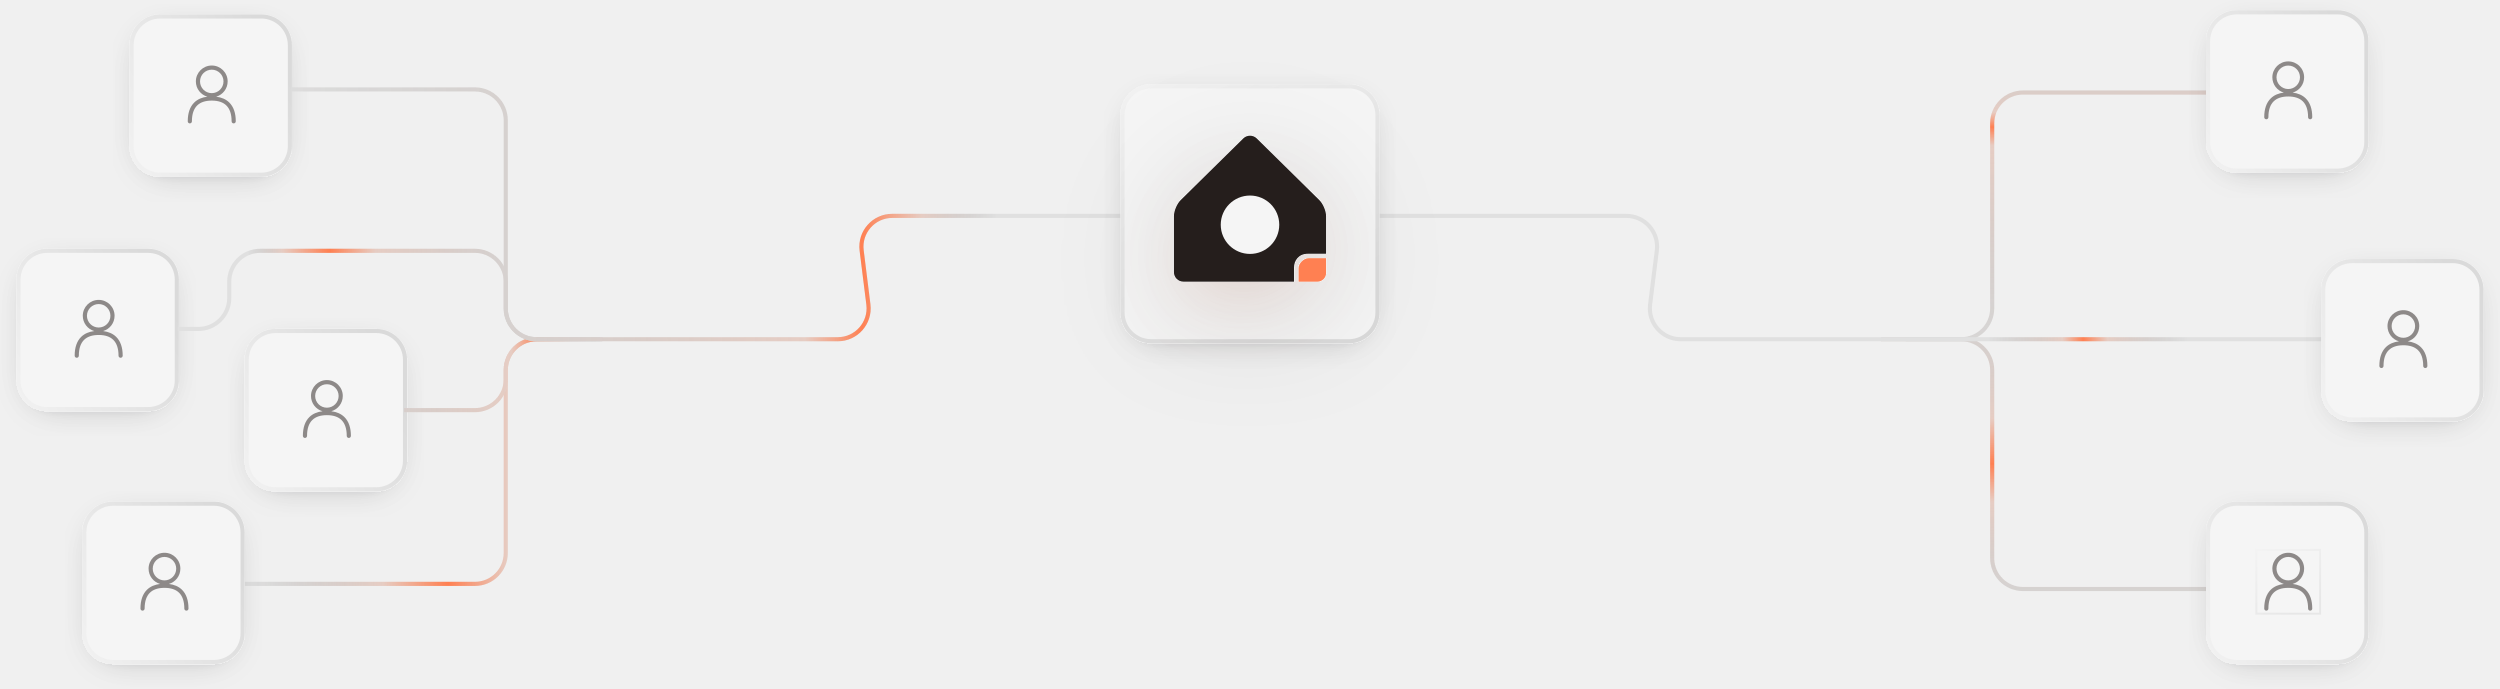
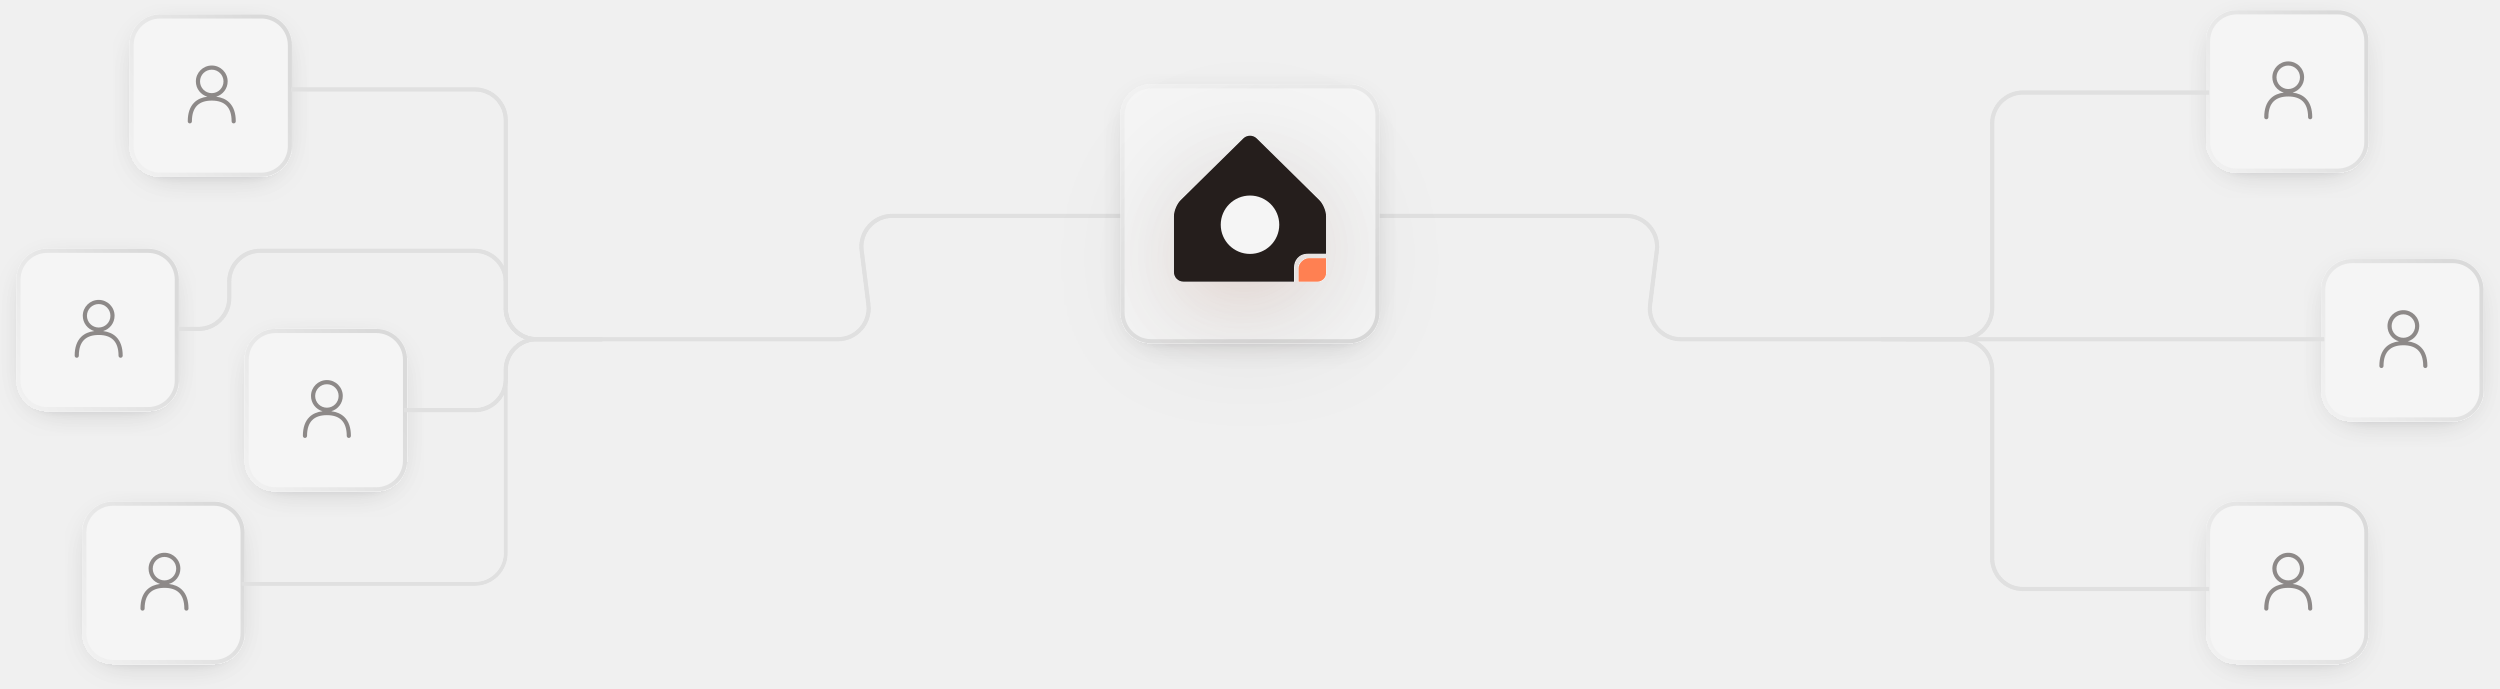
<svg xmlns="http://www.w3.org/2000/svg" width="1216" height="335" viewBox="0 0 1216 335" fill="none">
  <g filter="url(#filter0_ddd_683_6757)">
    <rect x="63" y="85.999" width="79" height="79" rx="15" transform="rotate(-90 63 85.9985)" fill="#F5F5F5" />
    <rect x="64" y="84.999" width="77" height="77" rx="14" transform="rotate(-90 64 84.9985)" stroke="url(#paint0_linear_683_6757)" stroke-width="2" />
  </g>
  <g opacity="0.5">
    <rect width="32" height="32" transform="translate(87 29.9985)" fill="white" fill-opacity="0.01" />
    <path fill-rule="evenodd" clip-rule="evenodd" d="M103 31.865C98.729 31.865 95.267 35.328 95.267 39.599C95.267 43.125 97.627 46.1 100.853 47.03C98.306 47.34 96.121 48.241 94.475 49.863C92.381 51.928 91.32 55.001 91.32 59.012C91.32 59.571 91.774 60.025 92.333 60.025C92.893 60.025 93.347 59.571 93.347 59.012C93.347 55.342 94.313 52.869 95.898 51.307C97.486 49.742 99.857 48.932 103 48.932C106.143 48.932 108.514 49.742 110.102 51.307C111.687 52.869 112.653 55.342 112.653 59.012C112.653 59.571 113.107 60.025 113.667 60.025C114.226 60.025 114.68 59.571 114.68 59.012C114.68 55.001 113.619 51.928 111.525 49.863C109.879 48.241 107.694 47.34 105.147 47.03C108.373 46.1 110.733 43.125 110.733 39.599C110.733 35.328 107.271 31.865 103 31.865ZM97.293 39.599C97.293 36.447 99.848 33.892 103 33.892C106.152 33.892 108.707 36.447 108.707 39.599C108.707 42.75 106.152 45.305 103 45.305C99.848 45.305 97.293 42.75 97.293 39.599Z" fill="#251E1C" />
  </g>
  <g filter="url(#filter1_ddd_683_6757)">
    <rect x="8" y="199.999" width="79" height="79" rx="15" transform="rotate(-90 8 199.999)" fill="#F5F5F5" />
    <rect x="9" y="198.999" width="77" height="77" rx="14" transform="rotate(-90 9 198.999)" stroke="url(#paint1_linear_683_6757)" stroke-width="2" />
  </g>
  <g opacity="0.5">
    <rect width="32" height="32" transform="translate(32 143.999)" fill="white" fill-opacity="0.01" />
    <path fill-rule="evenodd" clip-rule="evenodd" d="M48 145.865C43.729 145.865 40.267 149.328 40.267 153.599C40.267 157.125 42.627 160.1 45.853 161.03C43.306 161.34 41.121 162.241 39.475 163.863C37.381 165.928 36.32 169.001 36.32 173.012C36.32 173.571 36.774 174.025 37.333 174.025C37.893 174.025 38.347 173.571 38.347 173.012C38.347 169.342 39.313 166.869 40.898 165.307C42.486 163.742 44.857 162.932 48 162.932C51.143 162.932 53.514 163.742 55.102 165.307C56.687 166.869 57.653 169.342 57.653 173.012C57.653 173.571 58.107 174.025 58.667 174.025C59.226 174.025 59.68 173.571 59.68 173.012C59.68 169.001 58.619 165.928 56.525 163.863C54.879 162.241 52.694 161.34 50.147 161.03C53.373 160.1 55.733 157.125 55.733 153.599C55.733 149.328 52.271 145.865 48 145.865ZM42.293 153.599C42.293 150.447 44.848 147.892 48 147.892C51.152 147.892 53.707 150.447 53.707 153.599C53.707 156.75 51.152 159.305 48 159.305C44.848 159.305 42.293 156.75 42.293 153.599Z" fill="#251E1C" />
  </g>
  <g filter="url(#filter2_ddd_683_6757)">
    <rect x="119" y="238.999" width="79" height="79" rx="15" transform="rotate(-90 119 238.999)" fill="#F5F5F5" />
    <rect x="120" y="237.999" width="77" height="77" rx="14" transform="rotate(-90 120 237.999)" stroke="url(#paint2_linear_683_6757)" stroke-width="2" />
  </g>
  <g opacity="0.5">
    <rect width="32" height="32" transform="translate(143 182.999)" fill="white" fill-opacity="0.01" />
    <path fill-rule="evenodd" clip-rule="evenodd" d="M159 184.865C154.729 184.865 151.267 188.328 151.267 192.599C151.267 196.125 153.627 199.1 156.853 200.03C154.306 200.34 152.121 201.241 150.475 202.863C148.381 204.928 147.32 208.001 147.32 212.012C147.32 212.571 147.774 213.025 148.333 213.025C148.893 213.025 149.347 212.571 149.347 212.012C149.347 208.342 150.313 205.869 151.898 204.307C153.486 202.742 155.857 201.932 159 201.932C162.143 201.932 164.514 202.742 166.102 204.307C167.687 205.869 168.653 208.342 168.653 212.012C168.653 212.571 169.107 213.025 169.667 213.025C170.226 213.025 170.68 212.571 170.68 212.012C170.68 208.001 169.619 204.928 167.525 202.863C165.879 201.241 163.694 200.34 161.147 200.03C164.373 199.1 166.733 196.125 166.733 192.599C166.733 188.328 163.271 184.865 159 184.865ZM153.293 192.599C153.293 189.447 155.848 186.892 159 186.892C162.152 186.892 164.707 189.447 164.707 192.599C164.707 195.75 162.152 198.305 159 198.305C155.848 198.305 153.293 195.75 153.293 192.599Z" fill="#251E1C" />
  </g>
-   <path d="M117.5 283.999H231C239.284 283.999 246 277.283 246 268.999V179.999C246 171.714 252.716 164.999 261 164.999H293" stroke="#E0E0E0" stroke-width="2" />
-   <path d="M117.5 283.999H231C239.284 283.999 246 277.283 246 268.999V179.999C246 171.714 252.716 164.999 261 164.999H293" stroke="url(#paint3_linear_683_6757)" stroke-width="2" />
-   <path d="M196.5 199.499H231C239.284 199.499 246 192.783 246 184.499V179.999C246 171.714 252.716 164.999 261 164.999H293" stroke="#E0E0E0" stroke-width="2" />
-   <path d="M196.5 199.499H231C239.284 199.499 246 192.783 246 184.499V179.999C246 171.714 252.716 164.999 261 164.999H293" stroke="url(#paint4_linear_683_6757)" stroke-width="2" />
-   <path d="M86.5 159.999H96.5C104.784 159.999 111.5 153.283 111.5 144.999V136.999C111.5 128.714 118.216 121.999 126.5 121.999L231 121.999C239.284 121.999 246 128.714 246 136.999V149.999C246 158.283 252.716 164.999 261 164.999H293" stroke="#E0E0E0" stroke-width="2" />
-   <path d="M86.5 159.999H96.5C104.784 159.999 111.5 153.283 111.5 144.999V136.999C111.5 128.714 118.216 121.999 126.5 121.999L231 121.999C239.284 121.999 246 128.714 246 136.999V149.999C246 158.283 252.716 164.999 261 164.999H293" stroke="url(#paint5_linear_683_6757)" stroke-width="2" />
-   <path d="M141.5 43.498L231 43.498C239.284 43.498 246 50.214 246 58.498V121.999V149.999C246 158.283 252.716 164.999 261 164.999L293 164.999H407.508C416.531 164.999 423.512 157.091 422.392 148.138L419.108 121.859C417.988 112.906 424.969 104.999 433.992 104.999L552 104.999" stroke="#E0E0E0" stroke-width="2" />
-   <path d="M141.5 43.498L231 43.498C239.284 43.498 246 50.214 246 58.498V121.999V149.999C246 158.283 252.716 164.999 261 164.999L293 164.999H407.508C416.531 164.999 423.512 157.091 422.392 148.138L419.108 121.859C417.988 112.906 424.969 104.999 433.992 104.999L552 104.999" stroke="url(#paint6_linear_683_6757)" stroke-width="2" />
  <g filter="url(#filter3_ddd_683_6757)">
    <rect x="40" y="322.999" width="79" height="79" rx="15" transform="rotate(-90 40 322.999)" fill="#F5F5F5" />
    <rect x="41" y="321.999" width="77" height="77" rx="14" transform="rotate(-90 41 321.999)" stroke="url(#paint7_linear_683_6757)" stroke-width="2" />
  </g>
  <g opacity="0.5">
    <rect width="32" height="32" transform="translate(64 266.999)" fill="white" fill-opacity="0.01" />
    <path fill-rule="evenodd" clip-rule="evenodd" d="M80 268.865C75.729 268.865 72.267 272.328 72.267 276.599C72.267 280.125 74.627 283.1 77.853 284.03C75.306 284.34 73.121 285.241 71.475 286.863C69.381 288.928 68.32 292.001 68.32 296.012C68.32 296.571 68.774 297.025 69.333 297.025C69.893 297.025 70.347 296.571 70.347 296.012C70.347 292.342 71.313 289.869 72.898 288.307C74.486 286.742 76.857 285.932 80 285.932C83.143 285.932 85.514 286.742 87.102 288.307C88.687 289.869 89.653 292.342 89.653 296.012C89.653 296.571 90.107 297.025 90.667 297.025C91.226 297.025 91.68 296.571 91.68 296.012C91.68 292.001 90.619 288.928 88.525 286.863C86.879 285.241 84.694 284.34 82.147 284.03C85.373 283.1 87.733 280.125 87.733 276.599C87.733 272.328 84.271 268.865 80 268.865ZM74.293 276.599C74.293 273.447 76.848 270.892 80 270.892C83.152 270.892 85.707 273.447 85.707 276.599C85.707 279.75 83.152 282.305 80 282.305C76.848 282.305 74.293 279.75 74.293 276.599Z" fill="#251E1C" />
  </g>
-   <path d="M915 164.999H954C962.284 164.999 969 171.714 969 179.999V271.499C969 279.783 975.716 286.499 984 286.499H1074.5" stroke="#E0E0E0" stroke-width="2" />
-   <path d="M915 164.999H954C962.284 164.999 969 171.714 969 179.999V271.499C969 279.783 975.716 286.499 984 286.499H1074.5" stroke="url(#paint8_linear_683_6757)" stroke-width="2" />
-   <path d="M927 164.999H954C962.284 164.999 969 158.283 969 149.999V60C969 51.715 975.716 45 984 45H1074.5" stroke="#E0E0E0" stroke-width="2" />
-   <path d="M927 164.999H954C962.284 164.999 969 158.283 969 149.999V60C969 51.715 975.716 45 984 45H1074.5" stroke="url(#paint9_linear_683_6757)" stroke-width="2" />
-   <path d="M1130.5 164.999H997H817.492C808.469 164.999 801.488 157.091 802.608 148.138L805.892 121.86C807.012 112.907 800.031 105 791.008 105H644" stroke="#E0E0E0" stroke-width="2" />
-   <path d="M1130.5 164.999H997H817.492C808.469 164.999 801.488 157.091 802.608 148.138L805.892 121.86C807.012 112.907 800.031 105 791.008 105H644" stroke="url(#paint10_linear_683_6757)" stroke-width="2" />
  <g filter="url(#filter4_ddd_683_6757)">
    <rect x="1073" y="322.999" width="79" height="79" rx="15" transform="rotate(-90 1073 322.999)" fill="#F5F5F5" />
    <rect x="1074" y="321.999" width="77" height="77" rx="14" transform="rotate(-90 1074 321.999)" stroke="url(#paint11_linear_683_6757)" stroke-width="2" />
  </g>
  <g opacity="0.5">
    <rect x="1097.5" y="267.499" width="31" height="31" fill="white" fill-opacity="0.01" />
-     <rect x="1097.5" y="267.499" width="31" height="31" stroke="url(#paint12_linear_683_6757)" />
    <path fill-rule="evenodd" clip-rule="evenodd" d="M1113 268.865C1108.73 268.865 1105.27 272.328 1105.27 276.599C1105.27 280.125 1107.63 283.1 1110.85 284.03C1108.31 284.34 1106.12 285.241 1104.48 286.863C1102.38 288.928 1101.32 292.001 1101.32 296.012C1101.32 296.571 1101.77 297.025 1102.33 297.025C1102.89 297.025 1103.35 296.571 1103.35 296.012C1103.35 292.342 1104.31 289.869 1105.9 288.307C1107.49 286.742 1109.86 285.932 1113 285.932C1116.14 285.932 1118.51 286.742 1120.1 288.307C1121.69 289.869 1122.65 292.342 1122.65 296.012C1122.65 296.571 1123.11 297.025 1123.67 297.025C1124.23 297.025 1124.68 296.571 1124.68 296.012C1124.68 292.001 1123.62 288.928 1121.52 286.863C1119.88 285.241 1117.69 284.34 1115.15 284.03C1118.37 283.1 1120.73 280.125 1120.73 276.599C1120.73 272.328 1117.27 268.865 1113 268.865ZM1107.29 276.599C1107.29 273.447 1109.85 270.892 1113 270.892C1116.15 270.892 1118.71 273.447 1118.71 276.599C1118.71 279.75 1116.15 282.305 1113 282.305C1109.85 282.305 1107.29 279.75 1107.29 276.599Z" fill="#251E1C" />
  </g>
  <g filter="url(#filter5_ddd_683_6757)">
    <rect x="1129" y="204.999" width="79" height="79" rx="15" transform="rotate(-90 1129 204.999)" fill="#F5F5F5" />
    <rect x="1130" y="203.999" width="77" height="77" rx="14" transform="rotate(-90 1130 203.999)" stroke="url(#paint13_linear_683_6757)" stroke-width="2" />
  </g>
  <g opacity="0.5">
    <rect width="32" height="32" transform="translate(1153 148.999)" fill="white" fill-opacity="0.01" />
    <path fill-rule="evenodd" clip-rule="evenodd" d="M1169 150.865C1164.73 150.865 1161.27 154.328 1161.27 158.599C1161.27 162.125 1163.63 165.1 1166.85 166.03C1164.31 166.34 1162.12 167.241 1160.48 168.863C1158.38 170.928 1157.32 174.001 1157.32 178.012C1157.32 178.571 1157.77 179.025 1158.33 179.025C1158.89 179.025 1159.35 178.571 1159.35 178.012C1159.35 174.342 1160.31 171.869 1161.9 170.307C1163.49 168.742 1165.86 167.932 1169 167.932C1172.14 167.932 1174.51 168.742 1176.1 170.307C1177.69 171.869 1178.65 174.342 1178.65 178.012C1178.65 178.571 1179.11 179.025 1179.67 179.025C1180.23 179.025 1180.68 178.571 1180.68 178.012C1180.68 174.001 1179.62 170.928 1177.52 168.863C1175.88 167.241 1173.69 166.34 1171.15 166.03C1174.37 165.1 1176.73 162.125 1176.73 158.599C1176.73 154.328 1173.27 150.865 1169 150.865ZM1163.29 158.599C1163.29 155.447 1165.85 152.892 1169 152.892C1172.15 152.892 1174.71 155.447 1174.71 158.599C1174.71 161.75 1172.15 164.305 1169 164.305C1165.85 164.305 1163.29 161.75 1163.29 158.599Z" fill="#251E1C" />
  </g>
  <g filter="url(#filter6_ddd_683_6757)">
    <rect x="1073" y="83.999" width="79" height="79" rx="15" transform="rotate(-90 1073 83.9986)" fill="#F5F5F5" />
    <rect x="1074" y="82.999" width="77" height="77" rx="14" transform="rotate(-90 1074 82.9986)" stroke="url(#paint14_linear_683_6757)" stroke-width="2" />
  </g>
  <g opacity="0.5">
    <rect width="32" height="32" transform="translate(1097 27.9986)" fill="white" fill-opacity="0.01" />
    <path fill-rule="evenodd" clip-rule="evenodd" d="M1113 29.865C1108.73 29.865 1105.27 33.328 1105.27 37.599C1105.27 41.125 1107.63 44.1 1110.85 45.03C1108.31 45.34 1106.12 46.241 1104.48 47.864C1102.38 49.928 1101.32 53.001 1101.32 57.012C1101.32 57.572 1101.77 58.025 1102.33 58.025C1102.89 58.025 1103.35 57.572 1103.35 57.012C1103.35 53.342 1104.31 50.869 1105.9 49.307C1107.49 47.742 1109.86 46.932 1113 46.932C1116.14 46.932 1118.51 47.742 1120.1 49.307C1121.69 50.869 1122.65 53.342 1122.65 57.012C1122.65 57.572 1123.11 58.025 1123.67 58.025C1124.23 58.025 1124.68 57.572 1124.68 57.012C1124.68 53.001 1123.62 49.928 1121.52 47.864C1119.88 46.242 1117.69 45.34 1115.15 45.03C1118.37 44.1 1120.73 41.125 1120.73 37.599C1120.73 33.328 1117.27 29.865 1113 29.865ZM1107.29 37.599C1107.29 34.447 1109.85 31.892 1113 31.892C1116.15 31.892 1118.71 34.447 1118.71 37.599C1118.71 40.75 1116.15 43.305 1113 43.305C1109.85 43.305 1107.29 40.75 1107.29 37.599Z" fill="#251E1C" />
+   </g>
+   <path id="path1" d="M117.5 283.999H231C239.284 283.999 246 277.283 246 268.999V179.999C246 171.714 252.716 164.999     261 164.999H293" />
+   <mask id="line1Mask">
+     <use href="#path1" stroke="white" stroke-width="2" />
+   </mask>
+   <g mask="url(#line1Mask)">
+     <use href="#path1" stroke="#E0E0E0" stroke-width="2" />
+     <circle r="50" fill="#FF8052" filter="url(#blur_filter)">
+       <animateMotion dur="3s" repeatCount="indefinite">
+         <mpath href="#path1" />
+       </animateMotion>
+       <animate attributeName="r" values="10;50;10" dur="3s" repeatCount="indefinite" />
+     </circle>
+   </g>
+   <path id="path2" d="M196.5 199.499H231C239.284 199.499 246 192.783 246 184.499V179.999C246 171.714 252.716 164.999         261 164.999H293" stroke="#E0E0E0" stroke-width="2" />
+   <mask id="line2Mask">
+     <use href="#path2" stroke="white" stroke-width="2" />
+   </mask>
+   <g mask="url(#line2Mask)">
+     <use href="#path2" stroke="#E0E0E0" stroke-width="2" />
+     <circle r="50" fill="#FF8052" filter="url(#blur_filter)">
+       <animateMotion dur="3s" repeatCount="indefinite">
+         <mpath href="#path2" />
+       </animateMotion>
+       <animate attributeName="r" values="10;50;10" dur="3s" repeatCount="indefinite" />
+     </circle>
+   </g>
+   <path id="path3" d="M86.5 159.999H96.5C104.784 159.999 111.5 153.283 111.5 144.999V136.999C111.5 128.714 118.216         121.999 126.5 121.999L231 121.999C239.284 121.999 246 128.714 246 136.999V149.999C246 158.283         252.716 164.999 261 164.999H293" stroke="#E0E0E0" stroke-width="2" />
+   <mask id="line3Mask">
+     <use href="#path3" stroke="white" stroke-width="2" />
+   </mask>
+   <g mask="url(#line3Mask)">
+     <use href="#path3" stroke="#E0E0E0" stroke-width="2" />
+     <circle r="50" fill="#FF8052" filter="url(#blur_filter)">
+       <animateMotion dur="4s" repeatCount="indefinite">
+         <mpath href="#path3" />
+       </animateMotion>
+       <animate attributeName="r" values="10;50;10" dur="4s" repeatCount="indefinite" />
+     </circle>
+   </g>
+   <path id="path4" d="M141.5 43.498L231 43.498C239.284 43.498 246 50.214 246 58.498V121.999V149.999C246 158.283         252.716 164.999 261 164.999L293 164.999H407.508C416.531 164.999 423.512 157.091 422.392         148.138L419.108 121.859C417.988 112.906 424.969 104.999 433.992 104.999L552 104.999" stroke="#E0E0E0" stroke-width="2" />
+   <mask id="line4Mask">
+     <use href="#path4" stroke="white" stroke-width="2" />
+   </mask>
+   <g mask="url(#line4Mask)">
+     <use href="#path4" stroke="#E0E0E0" stroke-width="2" />
+     <circle r="50" fill="#FF8052" filter="url(#blur_filter)">
+       <animateMotion dur="5s" repeatCount="indefinite">
+         <mpath href="#path4" />
+       </animateMotion>
+       <animate attributeName="r" values="10;50;10" dur="5s" repeatCount="indefinite" />
+     </circle>
+   </g>
+   <path id="path5" d="M1074.5 286.499H984C975.716 286.499 969 279.783 969 271.499V179.999C969 171.714 962.284 164.999 954         164.999H915" stroke="#E0E0E0" stroke-width="2" />
+   <mask id="line5Mask">
+     <use href="#path5" stroke="white" stroke-width="2" />
+   </mask>
+   <g mask="url(#line5Mask)">
+     <use href="#path5" stroke="#E0E0E0" stroke-width="2" />
+     <circle r="50" fill="#FF8052" filter="url(#blur_filter)">
+       <animateMotion dur="4s" repeatCount="indefinite">
+         <mpath href="#path5" />
+       </animateMotion>
+       <animate attributeName="r" values="10;50;10" dur="4s" repeatCount="indefinite" />
+     </circle>
+   </g>
+   <path id="path6" d="M1074.5 45H984C975.716 45 969 51.715 969 60V149.999C969 158.283 962.284 164.999 954         164.999H927" stroke="#E0E0E0" stroke-width="2" />
+   <mask id="line6Mask">
+     <use href="#path6" stroke="white" stroke-width="2" />
+   </mask>
+   <g mask="url(#line6Mask)">
+     <use href="#path6" stroke="#E0E0E0" stroke-width="2" />
+     <circle r="50" fill="#FF8052" filter="url(#blur_filter)">
+       <animateMotion dur="3s" repeatCount="indefinite">
+         <mpath href="#path6" />
+       </animateMotion>
+       <animate attributeName="r" values="10;50;10" dur="3s" repeatCount="indefinite" />
+     </circle>
+   </g>
+   <path id="path7" d="M1130.5 164.999H997H817.492C808.469 164.999 801.488 157.091 802.608 148.138L805.892         121.86C807.012 112.907 800.031 105 791.008 105H644" stroke="#E0E0E0" stroke-width="2" />
+   <mask id="line7Mask">
+     <use href="#path7" stroke="white" stroke-width="2" />
+   </mask>
+   <g mask="url(#line7Mask)">
+     <use href="#path7" stroke="#E0E0E0" stroke-width="2" />
+     <circle r="50" fill="#FF8052" filter="url(#blur_filter)">
+       <animateMotion dur="5s" repeatCount="indefinite">
+         <mpath href="#path7" />
+       </animateMotion>
+       <animate attributeName="r" values="10;50;10" dur="5s" repeatCount="indefinite" />
+     </circle>
  </g>
  <g filter="url(#filter7_ddd_683_6757)">
    <rect x="545" y="41" width="126" height="126" rx="15" fill="#F5F5F5" />
    <rect x="546" y="42" width="124" height="124" rx="14" stroke="url(#paint15_linear_683_6757)" stroke-width="2" />
  </g>
  <g filter="url(#filter8_dd_683_6757)">
    <path d="M611.271 67.328L641.729 97.329V97.332C643.529 99.105 645 102.604 645 105.11V123.426C645 123.426 640.751 123.426 636.148 123.426C631.545 123.426 629.421 126.907 629.421 130.039C629.421 133.171 629.421 136.997 629.421 136.997H575.625C573.081 136.997 571 134.947 571 132.441V105.107C571 102.601 572.474 99.099 574.271 97.329L604.732 67.328C606.529 65.557 609.474 65.557 611.271 67.328Z" fill="#251E1C" />
    <path d="M645 125.593V132.823C645 135.13 643.098 137 640.751 137H631.634V130.387C631.634 128.08 634.156 125.593 636.502 125.593H645Z" fill="#FF8052" />
    <path d="M622.231 109.31C622.231 117.152 615.859 123.51 608 123.51C600.141 123.51 593.769 117.152 593.769 109.31C593.769 101.467 600.141 95.11 608 95.11C615.859 95.11 622.231 101.467 622.231 109.31Z" fill="#F5F5F5" />
  </g>
  <defs>
+     <filter id="blur_filter" x="0" y="0">
+       <feGaussianBlur in="SourceGraphic" stdDeviation="15" />
+     </filter>
    <filter id="filter0_ddd_683_6757" x="55" y="1.999" width="95" height="96" filterUnits="userSpaceOnUse" color-interpolation-filters="sRGB">
      <feFlood flood-opacity="0" result="BackgroundImageFix" />
      <feColorMatrix in="SourceAlpha" type="matrix" values="0 0 0 0 0 0 0 0 0 0 0 0 0 0 0 0 0 0 127 0" result="hardAlpha" />
      <feMorphology radius="2" operator="erode" in="SourceAlpha" result="effect1_dropShadow_683_6757" />
      <feOffset dy="2" />
      <feGaussianBlur stdDeviation="1.5" />
      <feComposite in2="hardAlpha" operator="out" />
      <feColorMatrix type="matrix" values="0 0 0 0 0 0 0 0 0 0 0 0 0 0 0.2 0 0 0 0.059 0" />
      <feBlend mode="normal" in2="BackgroundImageFix" result="effect1_dropShadow_683_6757" />
      <feColorMatrix in="SourceAlpha" type="matrix" values="0 0 0 0 0 0 0 0 0 0 0 0 0 0 0 0 0 0 127 0" result="hardAlpha" />
      <feMorphology radius="4" operator="erode" in="SourceAlpha" result="effect2_dropShadow_683_6757" />
      <feOffset dy="3" />
      <feGaussianBlur stdDeviation="6" />
      <feComposite in2="hardAlpha" operator="out" />
      <feColorMatrix type="matrix" values="0 0 0 0 0 0 0 0 0 0 0 0 0 0 0 0 0 0 0.1 0" />
      <feBlend mode="normal" in2="effect1_dropShadow_683_6757" result="effect2_dropShadow_683_6757" />
      <feColorMatrix in="SourceAlpha" type="matrix" values="0 0 0 0 0 0 0 0 0 0 0 0 0 0 0 0 0 0 127 0" result="hardAlpha" />
      <feMorphology radius="8" operator="erode" in="SourceAlpha" result="effect3_dropShadow_683_6757" />
      <feOffset dy="4" />
      <feGaussianBlur stdDeviation="8" />
      <feComposite in2="hardAlpha" operator="out" />
      <feColorMatrix type="matrix" values="0 0 0 0 0 0 0 0 0 0 0 0 0 0 0 0 0 0 0.1 0" />
      <feBlend mode="normal" in2="effect2_dropShadow_683_6757" result="effect3_dropShadow_683_6757" />
      <feBlend mode="normal" in="SourceGraphic" in2="effect3_dropShadow_683_6757" result="shape" />
    </filter>
    <filter id="filter1_ddd_683_6757" x="0" y="115.999" width="95" height="96" filterUnits="userSpaceOnUse" color-interpolation-filters="sRGB">
      <feFlood flood-opacity="0" result="BackgroundImageFix" />
      <feColorMatrix in="SourceAlpha" type="matrix" values="0 0 0 0 0 0 0 0 0 0 0 0 0 0 0 0 0 0 127 0" result="hardAlpha" />
      <feMorphology radius="2" operator="erode" in="SourceAlpha" result="effect1_dropShadow_683_6757" />
      <feOffset dy="2" />
      <feGaussianBlur stdDeviation="1.5" />
      <feComposite in2="hardAlpha" operator="out" />
      <feColorMatrix type="matrix" values="0 0 0 0 0 0 0 0 0 0 0 0 0 0 0.2 0 0 0 0.059 0" />
      <feBlend mode="normal" in2="BackgroundImageFix" result="effect1_dropShadow_683_6757" />
      <feColorMatrix in="SourceAlpha" type="matrix" values="0 0 0 0 0 0 0 0 0 0 0 0 0 0 0 0 0 0 127 0" result="hardAlpha" />
      <feMorphology radius="4" operator="erode" in="SourceAlpha" result="effect2_dropShadow_683_6757" />
      <feOffset dy="3" />
      <feGaussianBlur stdDeviation="6" />
      <feComposite in2="hardAlpha" operator="out" />
      <feColorMatrix type="matrix" values="0 0 0 0 0 0 0 0 0 0 0 0 0 0 0 0 0 0 0.1 0" />
      <feBlend mode="normal" in2="effect1_dropShadow_683_6757" result="effect2_dropShadow_683_6757" />
      <feColorMatrix in="SourceAlpha" type="matrix" values="0 0 0 0 0 0 0 0 0 0 0 0 0 0 0 0 0 0 127 0" result="hardAlpha" />
      <feMorphology radius="8" operator="erode" in="SourceAlpha" result="effect3_dropShadow_683_6757" />
      <feOffset dy="4" />
      <feGaussianBlur stdDeviation="8" />
      <feComposite in2="hardAlpha" operator="out" />
      <feColorMatrix type="matrix" values="0 0 0 0 0 0 0 0 0 0 0 0 0 0 0 0 0 0 0.1 0" />
      <feBlend mode="normal" in2="effect2_dropShadow_683_6757" result="effect3_dropShadow_683_6757" />
      <feBlend mode="normal" in="SourceGraphic" in2="effect3_dropShadow_683_6757" result="shape" />
    </filter>
    <filter id="filter2_ddd_683_6757" x="111" y="154.999" width="95" height="96" filterUnits="userSpaceOnUse" color-interpolation-filters="sRGB">
      <feFlood flood-opacity="0" result="BackgroundImageFix" />
      <feColorMatrix in="SourceAlpha" type="matrix" values="0 0 0 0 0 0 0 0 0 0 0 0 0 0 0 0 0 0 127 0" result="hardAlpha" />
      <feMorphology radius="2" operator="erode" in="SourceAlpha" result="effect1_dropShadow_683_6757" />
      <feOffset dy="2" />
      <feGaussianBlur stdDeviation="1.5" />
      <feComposite in2="hardAlpha" operator="out" />
      <feColorMatrix type="matrix" values="0 0 0 0 0 0 0 0 0 0 0 0 0 0 0.2 0 0 0 0.059 0" />
      <feBlend mode="normal" in2="BackgroundImageFix" result="effect1_dropShadow_683_6757" />
      <feColorMatrix in="SourceAlpha" type="matrix" values="0 0 0 0 0 0 0 0 0 0 0 0 0 0 0 0 0 0 127 0" result="hardAlpha" />
      <feMorphology radius="4" operator="erode" in="SourceAlpha" result="effect2_dropShadow_683_6757" />
      <feOffset dy="3" />
      <feGaussianBlur stdDeviation="6" />
      <feComposite in2="hardAlpha" operator="out" />
      <feColorMatrix type="matrix" values="0 0 0 0 0 0 0 0 0 0 0 0 0 0 0 0 0 0 0.1 0" />
      <feBlend mode="normal" in2="effect1_dropShadow_683_6757" result="effect2_dropShadow_683_6757" />
      <feColorMatrix in="SourceAlpha" type="matrix" values="0 0 0 0 0 0 0 0 0 0 0 0 0 0 0 0 0 0 127 0" result="hardAlpha" />
      <feMorphology radius="8" operator="erode" in="SourceAlpha" result="effect3_dropShadow_683_6757" />
      <feOffset dy="4" />
      <feGaussianBlur stdDeviation="8" />
      <feComposite in2="hardAlpha" operator="out" />
      <feColorMatrix type="matrix" values="0 0 0 0 0 0 0 0 0 0 0 0 0 0 0 0 0 0 0.1 0" />
      <feBlend mode="normal" in2="effect2_dropShadow_683_6757" result="effect3_dropShadow_683_6757" />
      <feBlend mode="normal" in="SourceGraphic" in2="effect3_dropShadow_683_6757" result="shape" />
    </filter>
    <filter id="filter3_ddd_683_6757" x="32" y="238.999" width="95" height="96" filterUnits="userSpaceOnUse" color-interpolation-filters="sRGB">
      <feFlood flood-opacity="0" result="BackgroundImageFix" />
      <feColorMatrix in="SourceAlpha" type="matrix" values="0 0 0 0 0 0 0 0 0 0 0 0 0 0 0 0 0 0 127 0" result="hardAlpha" />
      <feMorphology radius="2" operator="erode" in="SourceAlpha" result="effect1_dropShadow_683_6757" />
      <feOffset dy="2" />
      <feGaussianBlur stdDeviation="1.5" />
      <feComposite in2="hardAlpha" operator="out" />
      <feColorMatrix type="matrix" values="0 0 0 0 0 0 0 0 0 0 0 0 0 0 0.2 0 0 0 0.059 0" />
      <feBlend mode="normal" in2="BackgroundImageFix" result="effect1_dropShadow_683_6757" />
      <feColorMatrix in="SourceAlpha" type="matrix" values="0 0 0 0 0 0 0 0 0 0 0 0 0 0 0 0 0 0 127 0" result="hardAlpha" />
      <feMorphology radius="4" operator="erode" in="SourceAlpha" result="effect2_dropShadow_683_6757" />
      <feOffset dy="3" />
      <feGaussianBlur stdDeviation="6" />
      <feComposite in2="hardAlpha" operator="out" />
      <feColorMatrix type="matrix" values="0 0 0 0 0 0 0 0 0 0 0 0 0 0 0 0 0 0 0.1 0" />
      <feBlend mode="normal" in2="effect1_dropShadow_683_6757" result="effect2_dropShadow_683_6757" />
      <feColorMatrix in="SourceAlpha" type="matrix" values="0 0 0 0 0 0 0 0 0 0 0 0 0 0 0 0 0 0 127 0" result="hardAlpha" />
      <feMorphology radius="8" operator="erode" in="SourceAlpha" result="effect3_dropShadow_683_6757" />
      <feOffset dy="4" />
      <feGaussianBlur stdDeviation="8" />
      <feComposite in2="hardAlpha" operator="out" />
      <feColorMatrix type="matrix" values="0 0 0 0 0 0 0 0 0 0 0 0 0 0 0 0 0 0 0.1 0" />
      <feBlend mode="normal" in2="effect2_dropShadow_683_6757" result="effect3_dropShadow_683_6757" />
      <feBlend mode="normal" in="SourceGraphic" in2="effect3_dropShadow_683_6757" result="shape" />
    </filter>
    <filter id="filter4_ddd_683_6757" x="1065" y="238.999" width="95" height="96" filterUnits="userSpaceOnUse" color-interpolation-filters="sRGB">
      <feFlood flood-opacity="0" result="BackgroundImageFix" />
      <feColorMatrix in="SourceAlpha" type="matrix" values="0 0 0 0 0 0 0 0 0 0 0 0 0 0 0 0 0 0 127 0" result="hardAlpha" />
      <feMorphology radius="2" operator="erode" in="SourceAlpha" result="effect1_dropShadow_683_6757" />
      <feOffset dy="2" />
      <feGaussianBlur stdDeviation="1.5" />
      <feComposite in2="hardAlpha" operator="out" />
      <feColorMatrix type="matrix" values="0 0 0 0 0 0 0 0 0 0 0 0 0 0 0.2 0 0 0 0.059 0" />
      <feBlend mode="normal" in2="BackgroundImageFix" result="effect1_dropShadow_683_6757" />
      <feColorMatrix in="SourceAlpha" type="matrix" values="0 0 0 0 0 0 0 0 0 0 0 0 0 0 0 0 0 0 127 0" result="hardAlpha" />
      <feMorphology radius="4" operator="erode" in="SourceAlpha" result="effect2_dropShadow_683_6757" />
      <feOffset dy="3" />
      <feGaussianBlur stdDeviation="6" />
      <feComposite in2="hardAlpha" operator="out" />
      <feColorMatrix type="matrix" values="0 0 0 0 0 0 0 0 0 0 0 0 0 0 0 0 0 0 0.1 0" />
      <feBlend mode="normal" in2="effect1_dropShadow_683_6757" result="effect2_dropShadow_683_6757" />
      <feColorMatrix in="SourceAlpha" type="matrix" values="0 0 0 0 0 0 0 0 0 0 0 0 0 0 0 0 0 0 127 0" result="hardAlpha" />
      <feMorphology radius="8" operator="erode" in="SourceAlpha" result="effect3_dropShadow_683_6757" />
      <feOffset dy="4" />
      <feGaussianBlur stdDeviation="8" />
      <feComposite in2="hardAlpha" operator="out" />
      <feColorMatrix type="matrix" values="0 0 0 0 0 0 0 0 0 0 0 0 0 0 0 0 0 0 0.1 0" />
      <feBlend mode="normal" in2="effect2_dropShadow_683_6757" result="effect3_dropShadow_683_6757" />
      <feBlend mode="normal" in="SourceGraphic" in2="effect3_dropShadow_683_6757" result="shape" />
    </filter>
    <filter id="filter5_ddd_683_6757" x="1121" y="120.999" width="95" height="96" filterUnits="userSpaceOnUse" color-interpolation-filters="sRGB">
      <feFlood flood-opacity="0" result="BackgroundImageFix" />
      <feColorMatrix in="SourceAlpha" type="matrix" values="0 0 0 0 0 0 0 0 0 0 0 0 0 0 0 0 0 0 127 0" result="hardAlpha" />
      <feMorphology radius="2" operator="erode" in="SourceAlpha" result="effect1_dropShadow_683_6757" />
      <feOffset dy="2" />
      <feGaussianBlur stdDeviation="1.5" />
      <feComposite in2="hardAlpha" operator="out" />
      <feColorMatrix type="matrix" values="0 0 0 0 0 0 0 0 0 0 0 0 0 0 0.2 0 0 0 0.059 0" />
      <feBlend mode="normal" in2="BackgroundImageFix" result="effect1_dropShadow_683_6757" />
      <feColorMatrix in="SourceAlpha" type="matrix" values="0 0 0 0 0 0 0 0 0 0 0 0 0 0 0 0 0 0 127 0" result="hardAlpha" />
      <feMorphology radius="4" operator="erode" in="SourceAlpha" result="effect2_dropShadow_683_6757" />
      <feOffset dy="3" />
      <feGaussianBlur stdDeviation="6" />
      <feComposite in2="hardAlpha" operator="out" />
      <feColorMatrix type="matrix" values="0 0 0 0 0 0 0 0 0 0 0 0 0 0 0 0 0 0 0.1 0" />
      <feBlend mode="normal" in2="effect1_dropShadow_683_6757" result="effect2_dropShadow_683_6757" />
      <feColorMatrix in="SourceAlpha" type="matrix" values="0 0 0 0 0 0 0 0 0 0 0 0 0 0 0 0 0 0 127 0" result="hardAlpha" />
      <feMorphology radius="8" operator="erode" in="SourceAlpha" result="effect3_dropShadow_683_6757" />
      <feOffset dy="4" />
      <feGaussianBlur stdDeviation="8" />
      <feComposite in2="hardAlpha" operator="out" />
      <feColorMatrix type="matrix" values="0 0 0 0 0 0 0 0 0 0 0 0 0 0 0 0 0 0 0.1 0" />
      <feBlend mode="normal" in2="effect2_dropShadow_683_6757" result="effect3_dropShadow_683_6757" />
      <feBlend mode="normal" in="SourceGraphic" in2="effect3_dropShadow_683_6757" result="shape" />
    </filter>
    <filter id="filter6_ddd_683_6757" x="1065" y="-0.001" width="95" height="96" filterUnits="userSpaceOnUse" color-interpolation-filters="sRGB">
      <feFlood flood-opacity="0" result="BackgroundImageFix" />
      <feColorMatrix in="SourceAlpha" type="matrix" values="0 0 0 0 0 0 0 0 0 0 0 0 0 0 0 0 0 0 127 0" result="hardAlpha" />
      <feMorphology radius="2" operator="erode" in="SourceAlpha" result="effect1_dropShadow_683_6757" />
      <feOffset dy="2" />
      <feGaussianBlur stdDeviation="1.5" />
      <feComposite in2="hardAlpha" operator="out" />
      <feColorMatrix type="matrix" values="0 0 0 0 0 0 0 0 0 0 0 0 0 0 0.2 0 0 0 0.059 0" />
      <feBlend mode="normal" in2="BackgroundImageFix" result="effect1_dropShadow_683_6757" />
      <feColorMatrix in="SourceAlpha" type="matrix" values="0 0 0 0 0 0 0 0 0 0 0 0 0 0 0 0 0 0 127 0" result="hardAlpha" />
      <feMorphology radius="4" operator="erode" in="SourceAlpha" result="effect2_dropShadow_683_6757" />
      <feOffset dy="3" />
      <feGaussianBlur stdDeviation="6" />
      <feComposite in2="hardAlpha" operator="out" />
      <feColorMatrix type="matrix" values="0 0 0 0 0 0 0 0 0 0 0 0 0 0 0 0 0 0 0.1 0" />
      <feBlend mode="normal" in2="effect1_dropShadow_683_6757" result="effect2_dropShadow_683_6757" />
      <feColorMatrix in="SourceAlpha" type="matrix" values="0 0 0 0 0 0 0 0 0 0 0 0 0 0 0 0 0 0 127 0" result="hardAlpha" />
      <feMorphology radius="8" operator="erode" in="SourceAlpha" result="effect3_dropShadow_683_6757" />
      <feOffset dy="4" />
      <feGaussianBlur stdDeviation="8" />
      <feComposite in2="hardAlpha" operator="out" />
      <feColorMatrix type="matrix" values="0 0 0 0 0 0 0 0 0 0 0 0 0 0 0 0 0 0 0.1 0" />
      <feBlend mode="normal" in2="effect2_dropShadow_683_6757" result="effect3_dropShadow_683_6757" />
      <feBlend mode="normal" in="SourceGraphic" in2="effect3_dropShadow_683_6757" result="shape" />
    </filter>
    <filter id="filter7_ddd_683_6757" x="537" y="36" width="142" height="143" filterUnits="userSpaceOnUse" color-interpolation-filters="sRGB">
      <feFlood flood-opacity="0" result="BackgroundImageFix" />
      <feColorMatrix in="SourceAlpha" type="matrix" values="0 0 0 0 0 0 0 0 0 0 0 0 0 0 0 0 0 0 127 0" result="hardAlpha" />
      <feMorphology radius="2" operator="erode" in="SourceAlpha" result="effect1_dropShadow_683_6757" />
      <feOffset dy="2" />
      <feGaussianBlur stdDeviation="1.5" />
      <feComposite in2="hardAlpha" operator="out" />
      <feColorMatrix type="matrix" values="0 0 0 0 0 0 0 0 0 0 0 0 0 0 0.2 0 0 0 0.059 0" />
      <feBlend mode="normal" in2="BackgroundImageFix" result="effect1_dropShadow_683_6757" />
      <feColorMatrix in="SourceAlpha" type="matrix" values="0 0 0 0 0 0 0 0 0 0 0 0 0 0 0 0 0 0 127 0" result="hardAlpha" />
      <feMorphology radius="4" operator="erode" in="SourceAlpha" result="effect2_dropShadow_683_6757" />
      <feOffset dy="3" />
      <feGaussianBlur stdDeviation="6" />
      <feComposite in2="hardAlpha" operator="out" />
      <feColorMatrix type="matrix" values="0 0 0 0 0 0 0 0 0 0 0 0 0 0 0 0 0 0 0.1 0" />
      <feBlend mode="normal" in2="effect1_dropShadow_683_6757" result="effect2_dropShadow_683_6757" />
      <feColorMatrix in="SourceAlpha" type="matrix" values="0 0 0 0 0 0 0 0 0 0 0 0 0 0 0 0 0 0 127 0" result="hardAlpha" />
      <feMorphology radius="8" operator="erode" in="SourceAlpha" result="effect3_dropShadow_683_6757" />
      <feOffset dy="4" />
      <feGaussianBlur stdDeviation="8" />
      <feComposite in2="hardAlpha" operator="out" />
      <feColorMatrix type="matrix" values="0 0 0 0 0 0 0 0 0 0 0 0 0 0 0 0 0 0 0.1 0" />
      <feBlend mode="normal" in2="effect2_dropShadow_683_6757" result="effect3_dropShadow_683_6757" />
      <feBlend mode="normal" in="SourceGraphic" in2="effect3_dropShadow_683_6757" result="shape" />
    </filter>
    <filter id="filter8_dd_683_6757" x="511" y="18" width="194" height="191" filterUnits="userSpaceOnUse" color-interpolation-filters="sRGB">
      <feFlood flood-opacity="0" result="BackgroundImageFix" />
      <feColorMatrix in="SourceAlpha" type="matrix" values="0 0 0 0 0 0 0 0 0 0 0 0 0 0 0 0 0 0 127 0" result="hardAlpha" />
      <feOffset dy="12" />
      <feGaussianBlur stdDeviation="30" />
      <feComposite in2="hardAlpha" operator="out" />
      <feColorMatrix type="matrix" values="0 0 0 0 0 0 0 0 0 0 0 0 0 0 0 0 0 0 0.15 0" />
      <feBlend mode="normal" in2="BackgroundImageFix" result="effect1_dropShadow_683_6757" />
      <feColorMatrix in="SourceAlpha" type="matrix" values="0 0 0 0 0 0 0 0 0 0 0 0 0 0 0 0 0 0 127 0" result="hardAlpha" />
      <feMorphology radius="16" operator="erode" in="SourceAlpha" result="effect2_dropShadow_683_6757" />
      <feOffset dy="12" />
      <feGaussianBlur stdDeviation="16" />
      <feComposite in2="hardAlpha" operator="out" />
      <feColorMatrix type="matrix" values="0 0 0 0 1 0 0 0 0 0.502 0 0 0 0 0.322 0 0 0 0.122 0" />
      <feBlend mode="normal" in2="effect1_dropShadow_683_6757" result="effect2_dropShadow_683_6757" />
      <feBlend mode="normal" in="SourceGraphic" in2="effect2_dropShadow_683_6757" result="shape" />
    </filter>
    <linearGradient id="paint0_linear_683_6757" x1="63" y1="89.236" x2="104.766" y2="164.999" gradientUnits="userSpaceOnUse">
      <stop stop-color="#F1F1F1" />
      <stop offset="1" stop-color="#DADADA" />
    </linearGradient>
    <linearGradient id="paint1_linear_683_6757" x1="8" y1="203.236" x2="49.766" y2="278.999" gradientUnits="userSpaceOnUse">
      <stop stop-color="#F1F1F1" />
      <stop offset="1" stop-color="#DADADA" />
    </linearGradient>
    <linearGradient id="paint2_linear_683_6757" x1="119" y1="242.236" x2="160.766" y2="317.999" gradientUnits="userSpaceOnUse">
      <stop stop-color="#F1F1F1" />
      <stop offset="1" stop-color="#DADADA" />
    </linearGradient>
-     <linearGradient id="paint3_linear_683_6757" x1="120.5" y1="283.999" x2="293" y2="283.999" gradientUnits="userSpaceOnUse">
-       <stop stop-opacity="0" />
-       <stop offset="0.38" stop-color="#FF8052" stop-opacity="0.2" />
-       <stop offset="0.565" stop-color="#FF8052" />
-       <stop offset="0.735" stop-color="#FF8052" stop-opacity="0.2" />
-       <stop offset="1" stop-opacity="0" />
-     </linearGradient>
-     <linearGradient id="paint4_linear_683_6757" x1="120.5" y1="283.999" x2="293" y2="283.999" gradientUnits="userSpaceOnUse">
-       <stop stop-opacity="0" />
-       <stop offset="0.743" stop-color="#FF8052" stop-opacity="0.2" />
-       <stop offset="0.82" stop-color="#FF8052" />
-       <stop offset="0.901" stop-color="#FF8052" stop-opacity="0.2" />
-       <stop offset="1" stop-opacity="0" />
-     </linearGradient>
-     <linearGradient id="paint5_linear_683_6757" x1="120.5" y1="283.999" x2="293" y2="283.999" gradientUnits="userSpaceOnUse">
-       <stop stop-opacity="0" />
-       <stop offset="0.097" stop-color="#FF8052" stop-opacity="0.2" />
-       <stop offset="0.23" stop-color="#FF8052" />
-       <stop offset="0.361" stop-color="#FF8052" stop-opacity="0.2" />
-       <stop offset="1" stop-opacity="0" />
-     </linearGradient>
-     <linearGradient id="paint6_linear_683_6757" x1="120.5" y1="283.998" x2="486.5" y2="280.499" gradientUnits="userSpaceOnUse">
-       <stop stop-opacity="0" />
-       <stop offset="0.743" stop-color="#FF8052" stop-opacity="0.2" />
-       <stop offset="0.82" stop-color="#FF8052" />
-       <stop offset="0.901" stop-color="#FF8052" stop-opacity="0.2" />
-       <stop offset="1" stop-opacity="0" />
-     </linearGradient>
    <linearGradient id="paint7_linear_683_6757" x1="40" y1="326.236" x2="81.766" y2="401.999" gradientUnits="userSpaceOnUse">
      <stop stop-color="#F1F1F1" />
      <stop offset="1" stop-color="#DADADA" />
-     </linearGradient>
-     <linearGradient id="paint8_linear_683_6757" x1="1055.5" y1="130.499" x2="1055" y2="312.499" gradientUnits="userSpaceOnUse">
-       <stop stop-opacity="0" />
-       <stop offset="0.401" stop-color="#FF8052" stop-opacity="0.2" />
-       <stop offset="0.523" stop-color="#FF8052" />
-       <stop offset="0.626" stop-color="#FF8052" stop-opacity="0.2" />
-       <stop offset="1" stop-opacity="0" />
-     </linearGradient>
-     <linearGradient id="paint9_linear_683_6757" x1="1055.5" y1="199.499" x2="1055" y2="17.498" gradientUnits="userSpaceOnUse">
-       <stop stop-opacity="0" />
-       <stop offset="0.708" stop-color="#FF8052" stop-opacity="0.2" />
-       <stop offset="0.758" stop-color="#FF8052" />
-       <stop offset="0.798" stop-color="#FF8052" stop-opacity="0.2" />
-       <stop offset="1" stop-opacity="0" />
-     </linearGradient>
-     <linearGradient id="paint10_linear_683_6757" x1="1064" y1="163.499" x2="967.008" y2="167.199" gradientUnits="userSpaceOnUse">
-       <stop stop-opacity="0" />
-       <stop offset="0.401" stop-color="#FF8052" stop-opacity="0.2" />
-       <stop offset="0.523" stop-color="#FF8052" />
-       <stop offset="0.626" stop-color="#FF8052" stop-opacity="0.2" />
-       <stop offset="1" stop-opacity="0" />
    </linearGradient>
    <linearGradient id="paint11_linear_683_6757" x1="1073" y1="326.236" x2="1114.77" y2="401.999" gradientUnits="userSpaceOnUse">
      <stop stop-color="#F1F1F1" />
      <stop offset="1" stop-color="#DADADA" />
    </linearGradient>
    <linearGradient id="paint12_linear_683_6757" x1="1097" y1="268.31" x2="1113.92" y2="298.999" gradientUnits="userSpaceOnUse">
      <stop stop-color="#F1F1F1" />
      <stop offset="1" stop-color="#DADADA" />
    </linearGradient>
    <linearGradient id="paint13_linear_683_6757" x1="1129" y1="208.236" x2="1170.77" y2="283.999" gradientUnits="userSpaceOnUse">
      <stop stop-color="#F1F1F1" />
      <stop offset="1" stop-color="#DADADA" />
    </linearGradient>
    <linearGradient id="paint14_linear_683_6757" x1="1073" y1="87.236" x2="1114.77" y2="162.999" gradientUnits="userSpaceOnUse">
      <stop stop-color="#F1F1F1" />
      <stop offset="1" stop-color="#DADADA" />
    </linearGradient>
    <linearGradient id="paint15_linear_683_6757" x1="545" y1="46.164" x2="611.615" y2="167" gradientUnits="userSpaceOnUse">
      <stop stop-color="#F1F1F1" />
      <stop offset="1" stop-color="#DADADA" />
    </linearGradient>
  </defs>
</svg>
